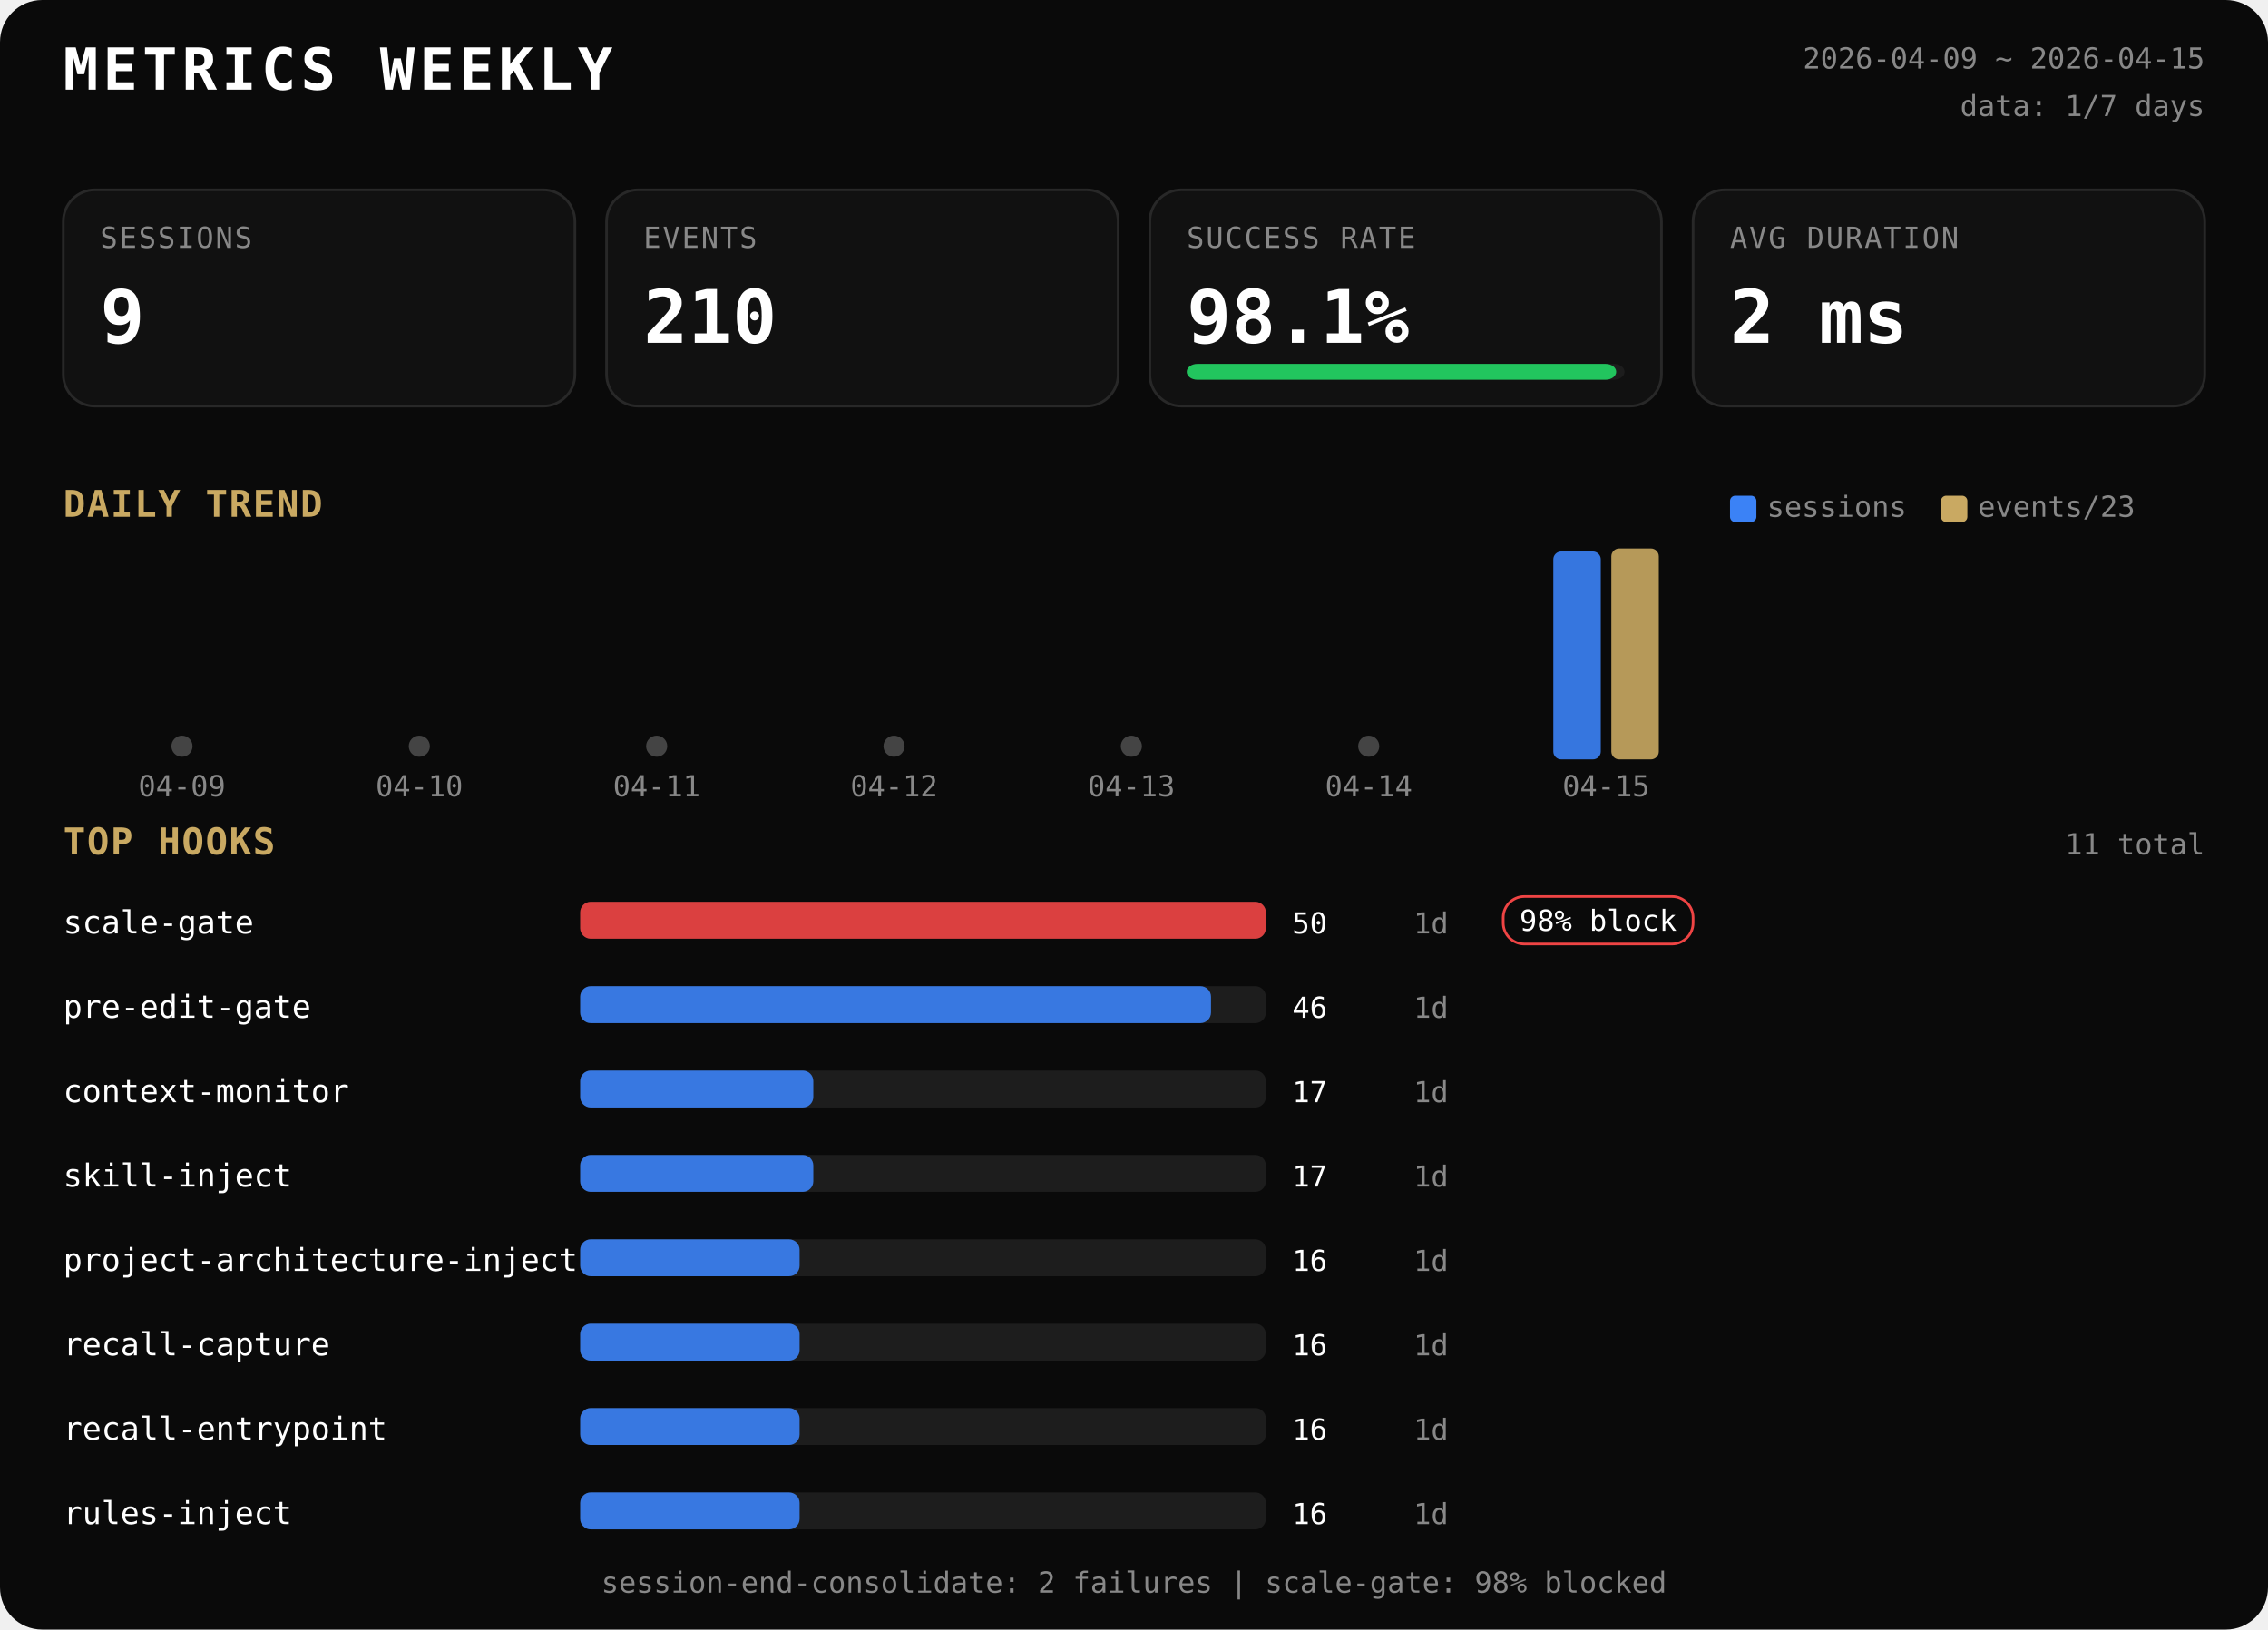
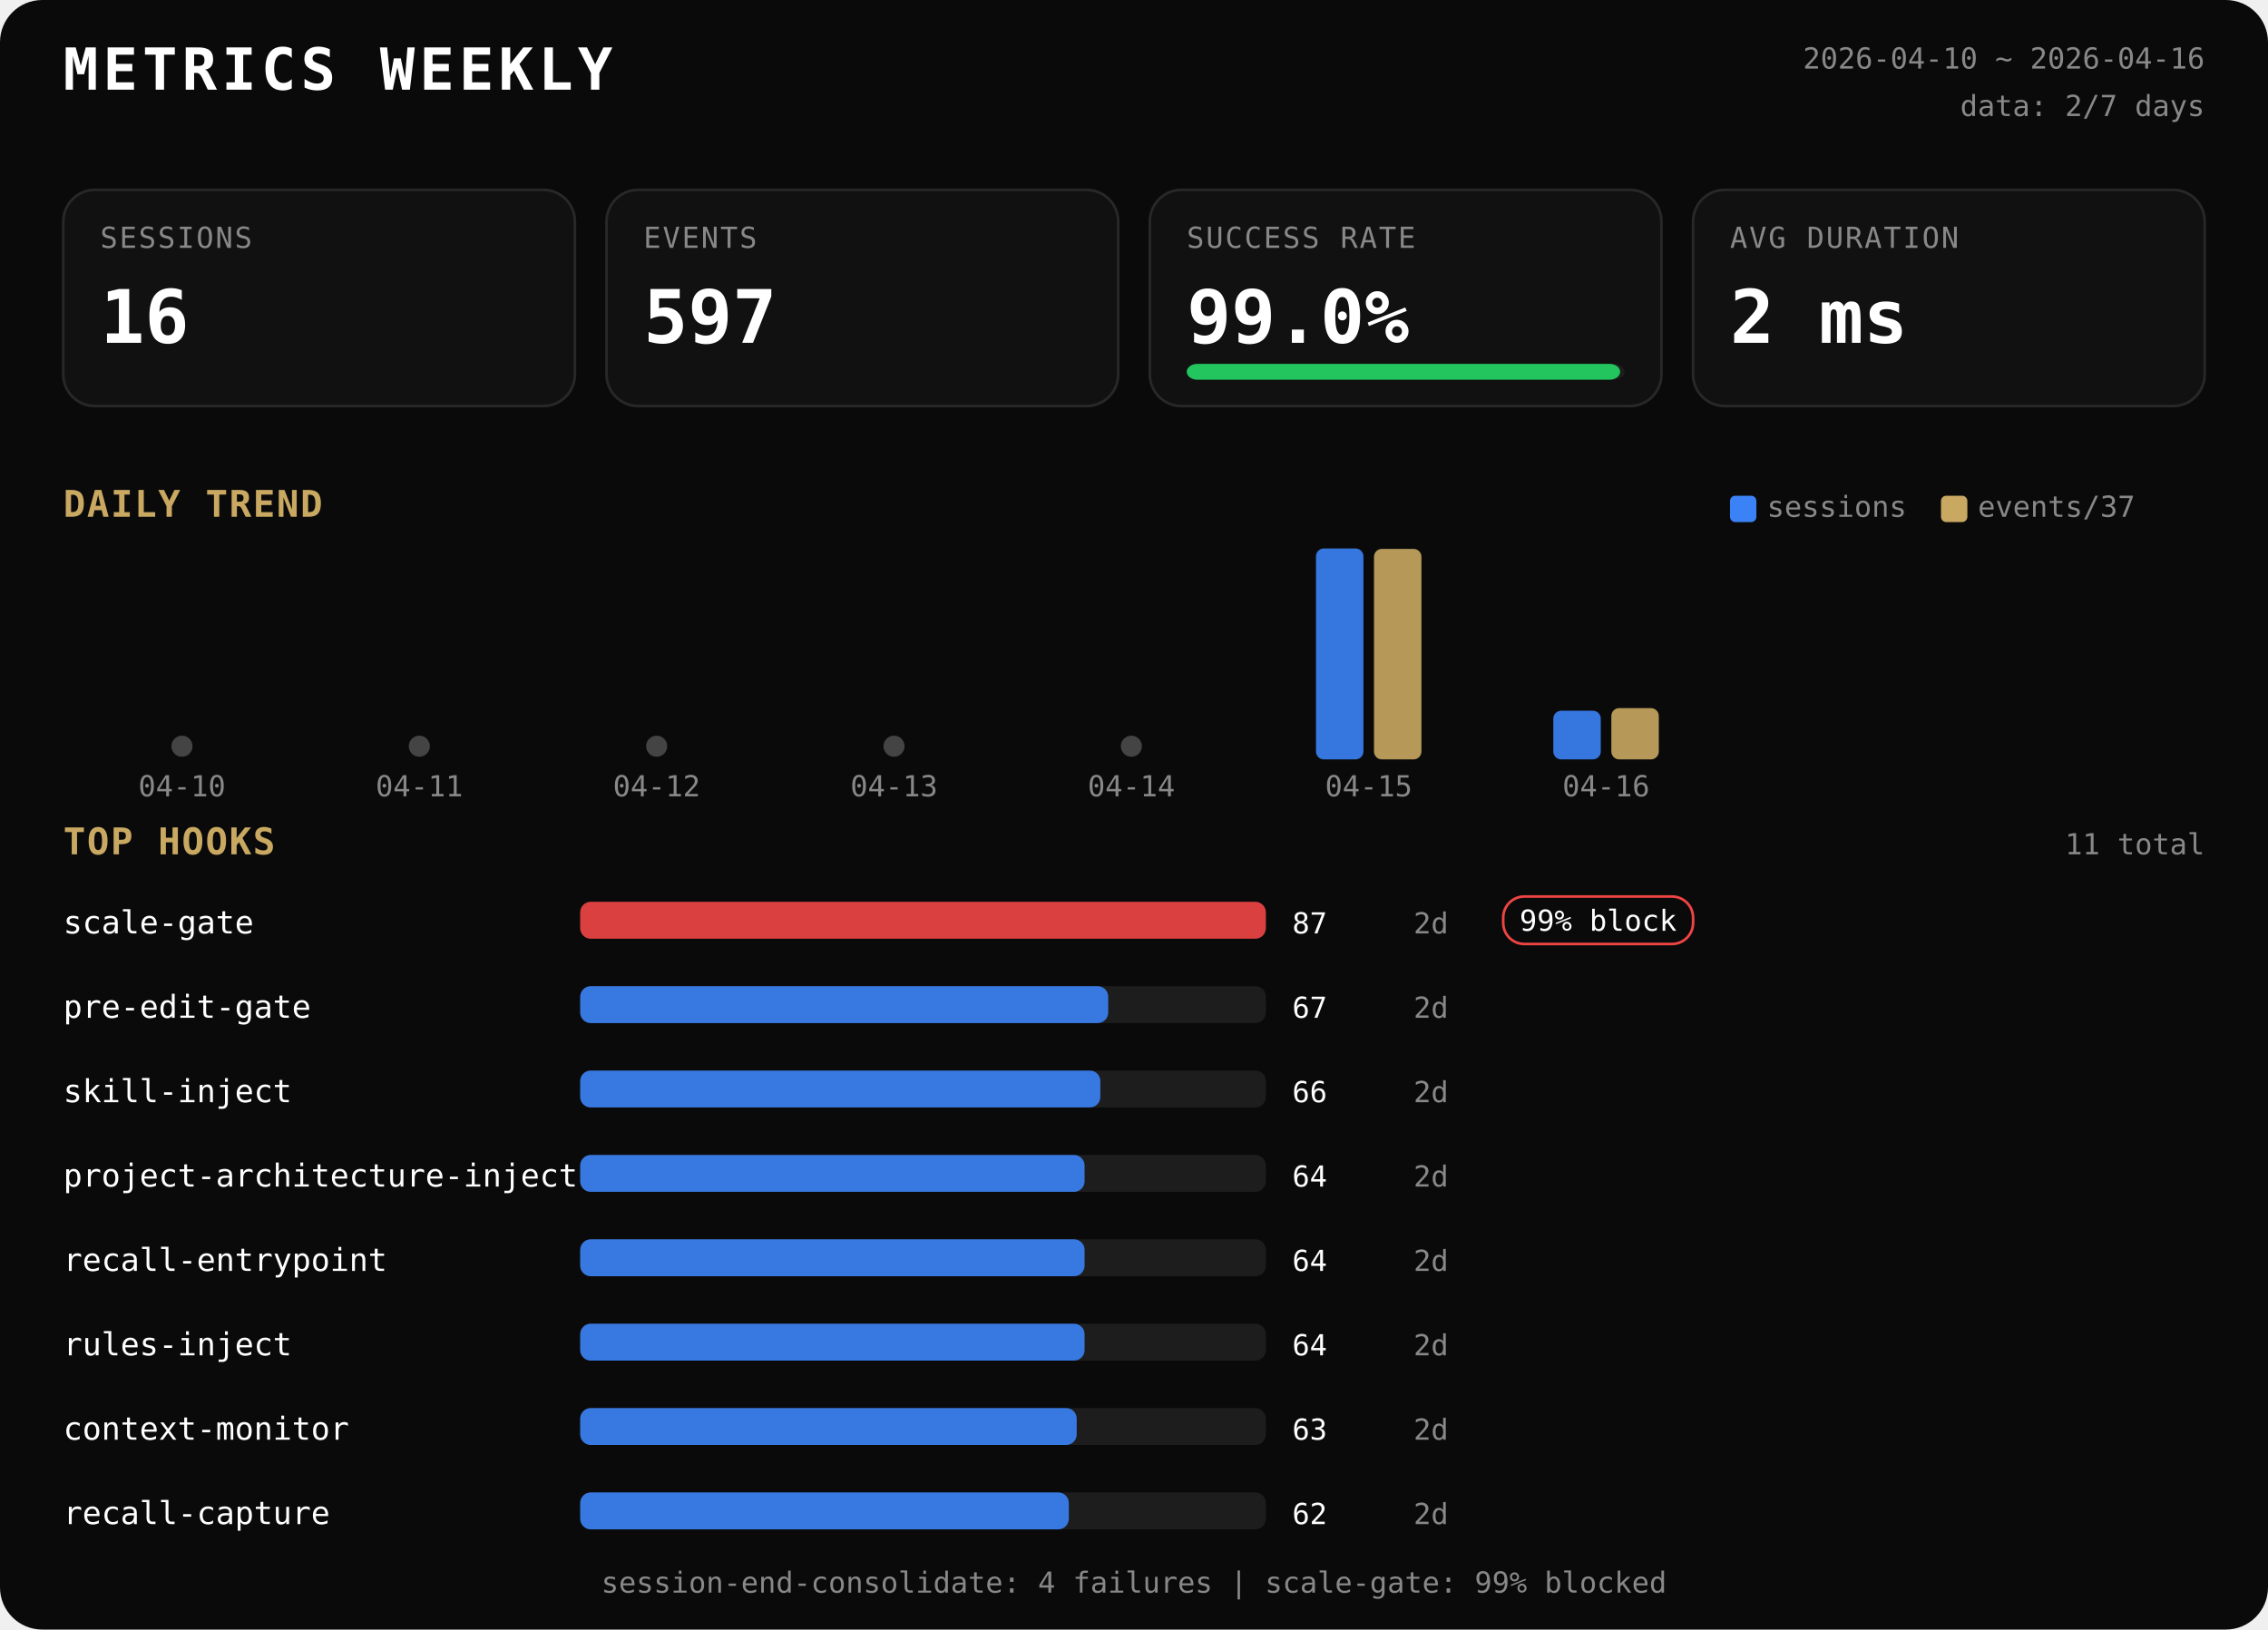
<svg xmlns="http://www.w3.org/2000/svg" viewBox="0 0 860 618" width="860" height="618">
  <style>
  @keyframes fadeIn { from { opacity: 0; } to { opacity: 1; } }
  @keyframes growRight { from { width: 0; } }
  @keyframes slideUp { from { transform: translateY(8px); opacity: 0; } to { transform: translateY(0); opacity: 1; } }
  .root { fill: #0A0A0A; }
  .panel { fill: #111111; rx: 12; ry: 12; stroke: #282828; stroke-width: 1; }
  .t { fill: #FFFFFF; font-family: "SF Mono", "Cascadia Code", "Fira Code", Consolas, monospace; }
  .t-title { font-size: 22px; font-weight: 700; letter-spacing: 0.08em; }
  .t-sub { font-size: 11px; fill: #888888; }
  .t-label { font-size: 11px; fill: #888888; text-transform: uppercase; letter-spacing: 0.06em; }
  .t-value { font-size: 28px; font-weight: 700; }
  .t-hook { font-size: 12px; }
  .t-small { font-size: 11px; }
  .t-section { font-size: 14px; font-weight: 600; fill: #C9A962; letter-spacing: 0.04em; }
  .anim { animation: fadeIn 0.6s ease both; }
  .bar-bg { fill: #1D1D1D; rx: 4; ry: 4; }
  .trend-dot { fill: #444444; }
</style>
  <rect class="root" width="860" height="618" rx="16" ry="16" />
  <text x="24" y="34" class="t t-title anim" style="animation-delay:0.05s">METRICS WEEKLY</text>
-   <text x="836" y="26" class="t t-sub" text-anchor="end">2026-04-09 ~ 2026-04-15</text>
-   <text x="836" y="44" class="t t-sub" text-anchor="end">data: 1/7 days</text>
+   <text x="836" y="26" class="t t-sub" text-anchor="end">2026-04-10 ~ 2026-04-16</text>
+   <text x="836" y="44" class="t t-sub" text-anchor="end">data: 2/7 days</text>
  <rect class="panel" x="24.0" y="72" width="194.0" height="82" />
  <text x="38.0" y="94" class="t t-label">SESSIONS</text>
-   <text x="38.0" y="130" class="t t-value" fill="#FFFFFF">9</text>
+   <text x="38.0" y="130" class="t t-value" fill="#FFFFFF">16</text>
  <rect class="panel" x="230.0" y="72" width="194.0" height="82" />
  <text x="244.0" y="94" class="t t-label">EVENTS</text>
-   <text x="244.0" y="130" class="t t-value" fill="#FFFFFF">210</text>
+   <text x="244.0" y="130" class="t t-value" fill="#FFFFFF">597</text>
  <rect class="panel" x="436.0" y="72" width="194.0" height="82" />
  <text x="450.0" y="94" class="t t-label">SUCCESS RATE</text>
-   <text x="450.0" y="130" class="t t-value" fill="#22c55e">98.1%</text>
+   <text x="450.0" y="130" class="t t-value" fill="#22c55e">99.0%</text>
  <rect class="bar-bg" x="450.0" y="138" width="166.0" height="6" />
-   <rect fill="#22c55e" rx="4" ry="4" x="450.0" y="138" width="162.846" height="6" style="animation: growRight 1s ease both;" />
+   <rect fill="#22c55e" rx="4" ry="4" x="450.0" y="138" width="164.34" height="6" style="animation: growRight 1s ease both;" />
  <rect class="panel" x="642.0" y="72" width="194.0" height="82" />
  <text x="656.0" y="94" class="t t-label">AVG DURATION</text>
  <text x="656.0" y="130" class="t t-value" fill="#FFFFFF">2 ms</text>
  <text x="24" y="196" class="t t-section">DAILY TREND</text>
  <circle class="trend-dot" cx="69.0" cy="283" r="4" />
-   <text x="69.0" y="302" class="t t-sub" text-anchor="middle">04-09</text>
+   <text x="69.0" y="302" class="t t-sub" text-anchor="middle">04-10</text>
  <circle class="trend-dot" cx="159.0" cy="283" r="4" />
-   <text x="159.0" y="302" class="t t-sub" text-anchor="middle">04-10</text>
+   <text x="159.0" y="302" class="t t-sub" text-anchor="middle">04-11</text>
  <circle class="trend-dot" cx="249.0" cy="283" r="4" />
-   <text x="249.0" y="302" class="t t-sub" text-anchor="middle">04-11</text>
+   <text x="249.0" y="302" class="t t-sub" text-anchor="middle">04-12</text>
  <circle class="trend-dot" cx="339.0" cy="283" r="4" />
-   <text x="339.0" y="302" class="t t-sub" text-anchor="middle">04-12</text>
+   <text x="339.0" y="302" class="t t-sub" text-anchor="middle">04-13</text>
  <circle class="trend-dot" cx="429.0" cy="283" r="4" />
-   <text x="429.0" y="302" class="t t-sub" text-anchor="middle">04-13</text>
-   <circle class="trend-dot" cx="519.0" cy="283" r="4" />
-   <text x="519.0" y="302" class="t t-sub" text-anchor="middle">04-14</text>
-   <rect fill="#3b82f6" rx="3" ry="3" x="589.0" y="209.143" width="18" height="78.857" opacity="0.9" style="animation: slideUp 0.5s ease 0.6s both;" />
-   <rect fill="#C9A962" rx="3" ry="3" x="611.0" y="208.0" width="18" height="80.0" opacity="0.9" style="animation: slideUp 0.5s ease 0.65s both;" />
-   <text x="609.0" y="302" class="t t-sub" text-anchor="middle">04-15</text>
+   <text x="429.0" y="302" class="t t-sub" text-anchor="middle">04-14</text>
+   <rect fill="#3b82f6" rx="3" ry="3" x="499.0" y="208.0" width="18" height="80.0" opacity="0.9" style="animation: slideUp 0.5s ease 0.5s both;" />
+   <rect fill="#C9A962" rx="3" ry="3" x="521.0" y="208.166" width="18" height="79.834" opacity="0.9" style="animation: slideUp 0.5s ease 0.55s both;" />
+   <text x="519.0" y="302" class="t t-sub" text-anchor="middle">04-15</text>
+   <rect fill="#3b82f6" rx="3" ry="3" x="589.0" y="269.538" width="18" height="18.462" opacity="0.9" style="animation: slideUp 0.5s ease 0.6s both;" />
+   <rect fill="#C9A962" rx="3" ry="3" x="611.0" y="268.541" width="18" height="19.459" opacity="0.9" style="animation: slideUp 0.5s ease 0.65s both;" />
+   <text x="609.0" y="302" class="t t-sub" text-anchor="middle">04-16</text>
  <rect fill="#3b82f6" rx="2" ry="2" x="656" y="188" width="10" height="10" />
  <text x="670" y="196" class="t t-sub">sessions</text>
  <rect fill="#C9A962" rx="2" ry="2" x="736" y="188" width="10" height="10" />
-   <text x="750" y="196" class="t t-sub">events/23</text>
+   <text x="750" y="196" class="t t-sub">events/37</text>
  <text x="24" y="324" class="t t-section">TOP HOOKS</text>
  <text x="836" y="324" class="t t-sub" text-anchor="end">11 total</text>
  <text x="24" y="354" class="t t-hook" style="animation: fadeIn 0.4s ease 0.0s both;">scale-gate</text>
  <rect class="bar-bg" x="220" y="342" width="260" height="14" />
  <rect fill="#ef4444" rx="4" ry="4" x="220" y="342" width="260.0" height="14" opacity="0.9" style="animation: growRight 0.8s ease 0.0s both;" />
-   <text x="490" y="354" class="t t-small">50</text>
-   <text x="536" y="354" class="t t-sub">1d</text>
+   <text x="490" y="354" class="t t-small">87</text>
+   <text x="536" y="354" class="t t-sub">2d</text>
  <rect fill="none" stroke="#ef4444" stroke-width="1" rx="8" ry="8" x="570" y="340" width="72" height="18" />
-   <text x="606" y="353" class="t t-small" text-anchor="middle" fill="#ef4444">98% block</text>
+   <text x="606" y="353" class="t t-small" text-anchor="middle" fill="#ef4444">99% block</text>
  <text x="24" y="386" class="t t-hook" style="animation: fadeIn 0.4s ease 0.08s both;">pre-edit-gate</text>
  <rect class="bar-bg" x="220" y="374" width="260" height="14" />
-   <rect fill="#3b82f6" rx="4" ry="4" x="220" y="374" width="239.2" height="14" opacity="0.9" style="animation: growRight 0.8s ease 0.08s both;" />
-   <text x="490" y="386" class="t t-small">46</text>
-   <text x="536" y="386" class="t t-sub">1d</text>
-   <text x="24" y="418" class="t t-hook" style="animation: fadeIn 0.4s ease 0.16s both;">context-monitor</text>
+   <rect fill="#3b82f6" rx="4" ry="4" x="220" y="374" width="200.23" height="14" opacity="0.9" style="animation: growRight 0.8s ease 0.08s both;" />
+   <text x="490" y="386" class="t t-small">67</text>
+   <text x="536" y="386" class="t t-sub">2d</text>
+   <text x="24" y="418" class="t t-hook" style="animation: fadeIn 0.4s ease 0.16s both;">skill-inject</text>
  <rect class="bar-bg" x="220" y="406" width="260" height="14" />
-   <rect fill="#3b82f6" rx="4" ry="4" x="220" y="406" width="88.4" height="14" opacity="0.9" style="animation: growRight 0.8s ease 0.16s both;" />
-   <text x="490" y="418" class="t t-small">17</text>
-   <text x="536" y="418" class="t t-sub">1d</text>
-   <text x="24" y="450" class="t t-hook" style="animation: fadeIn 0.4s ease 0.24s both;">skill-inject</text>
+   <rect fill="#3b82f6" rx="4" ry="4" x="220" y="406" width="197.241" height="14" opacity="0.9" style="animation: growRight 0.8s ease 0.16s both;" />
+   <text x="490" y="418" class="t t-small">66</text>
+   <text x="536" y="418" class="t t-sub">2d</text>
+   <text x="24" y="450" class="t t-hook" style="animation: fadeIn 0.4s ease 0.24s both;">project-architecture-inject</text>
  <rect class="bar-bg" x="220" y="438" width="260" height="14" />
-   <rect fill="#3b82f6" rx="4" ry="4" x="220" y="438" width="88.4" height="14" opacity="0.9" style="animation: growRight 0.8s ease 0.24s both;" />
-   <text x="490" y="450" class="t t-small">17</text>
-   <text x="536" y="450" class="t t-sub">1d</text>
-   <text x="24" y="482" class="t t-hook" style="animation: fadeIn 0.4s ease 0.32s both;">project-architecture-inject</text>
+   <rect fill="#3b82f6" rx="4" ry="4" x="220" y="438" width="191.264" height="14" opacity="0.9" style="animation: growRight 0.8s ease 0.24s both;" />
+   <text x="490" y="450" class="t t-small">64</text>
+   <text x="536" y="450" class="t t-sub">2d</text>
+   <text x="24" y="482" class="t t-hook" style="animation: fadeIn 0.4s ease 0.32s both;">recall-entrypoint</text>
  <rect class="bar-bg" x="220" y="470" width="260" height="14" />
-   <rect fill="#3b82f6" rx="4" ry="4" x="220" y="470" width="83.2" height="14" opacity="0.9" style="animation: growRight 0.8s ease 0.32s both;" />
-   <text x="490" y="482" class="t t-small">16</text>
-   <text x="536" y="482" class="t t-sub">1d</text>
-   <text x="24" y="514" class="t t-hook" style="animation: fadeIn 0.4s ease 0.4s both;">recall-capture</text>
+   <rect fill="#3b82f6" rx="4" ry="4" x="220" y="470" width="191.264" height="14" opacity="0.9" style="animation: growRight 0.8s ease 0.32s both;" />
+   <text x="490" y="482" class="t t-small">64</text>
+   <text x="536" y="482" class="t t-sub">2d</text>
+   <text x="24" y="514" class="t t-hook" style="animation: fadeIn 0.4s ease 0.4s both;">rules-inject</text>
  <rect class="bar-bg" x="220" y="502" width="260" height="14" />
-   <rect fill="#3b82f6" rx="4" ry="4" x="220" y="502" width="83.2" height="14" opacity="0.9" style="animation: growRight 0.8s ease 0.4s both;" />
-   <text x="490" y="514" class="t t-small">16</text>
-   <text x="536" y="514" class="t t-sub">1d</text>
-   <text x="24" y="546" class="t t-hook" style="animation: fadeIn 0.4s ease 0.48s both;">recall-entrypoint</text>
+   <rect fill="#3b82f6" rx="4" ry="4" x="220" y="502" width="191.264" height="14" opacity="0.9" style="animation: growRight 0.8s ease 0.4s both;" />
+   <text x="490" y="514" class="t t-small">64</text>
+   <text x="536" y="514" class="t t-sub">2d</text>
+   <text x="24" y="546" class="t t-hook" style="animation: fadeIn 0.4s ease 0.48s both;">context-monitor</text>
  <rect class="bar-bg" x="220" y="534" width="260" height="14" />
-   <rect fill="#3b82f6" rx="4" ry="4" x="220" y="534" width="83.2" height="14" opacity="0.9" style="animation: growRight 0.8s ease 0.48s both;" />
-   <text x="490" y="546" class="t t-small">16</text>
-   <text x="536" y="546" class="t t-sub">1d</text>
-   <text x="24" y="578" class="t t-hook" style="animation: fadeIn 0.4s ease 0.56s both;">rules-inject</text>
+   <rect fill="#3b82f6" rx="4" ry="4" x="220" y="534" width="188.276" height="14" opacity="0.9" style="animation: growRight 0.8s ease 0.48s both;" />
+   <text x="490" y="546" class="t t-small">63</text>
+   <text x="536" y="546" class="t t-sub">2d</text>
+   <text x="24" y="578" class="t t-hook" style="animation: fadeIn 0.4s ease 0.56s both;">recall-capture</text>
  <rect class="bar-bg" x="220" y="566" width="260" height="14" />
-   <rect fill="#3b82f6" rx="4" ry="4" x="220" y="566" width="83.2" height="14" opacity="0.9" style="animation: growRight 0.8s ease 0.56s both;" />
-   <text x="490" y="578" class="t t-small">16</text>
-   <text x="536" y="578" class="t t-sub">1d</text>
-   <text x="430.0" y="604" class="t t-sub" text-anchor="middle" fill="#f59e0b">session-end-consolidate: 2 failures | scale-gate: 98% blocked</text>
+   <rect fill="#3b82f6" rx="4" ry="4" x="220" y="566" width="185.287" height="14" opacity="0.9" style="animation: growRight 0.8s ease 0.56s both;" />
+   <text x="490" y="578" class="t t-small">62</text>
+   <text x="536" y="578" class="t t-sub">2d</text>
+   <text x="430.0" y="604" class="t t-sub" text-anchor="middle" fill="#f59e0b">session-end-consolidate: 4 failures | scale-gate: 99% blocked</text>
</svg>
